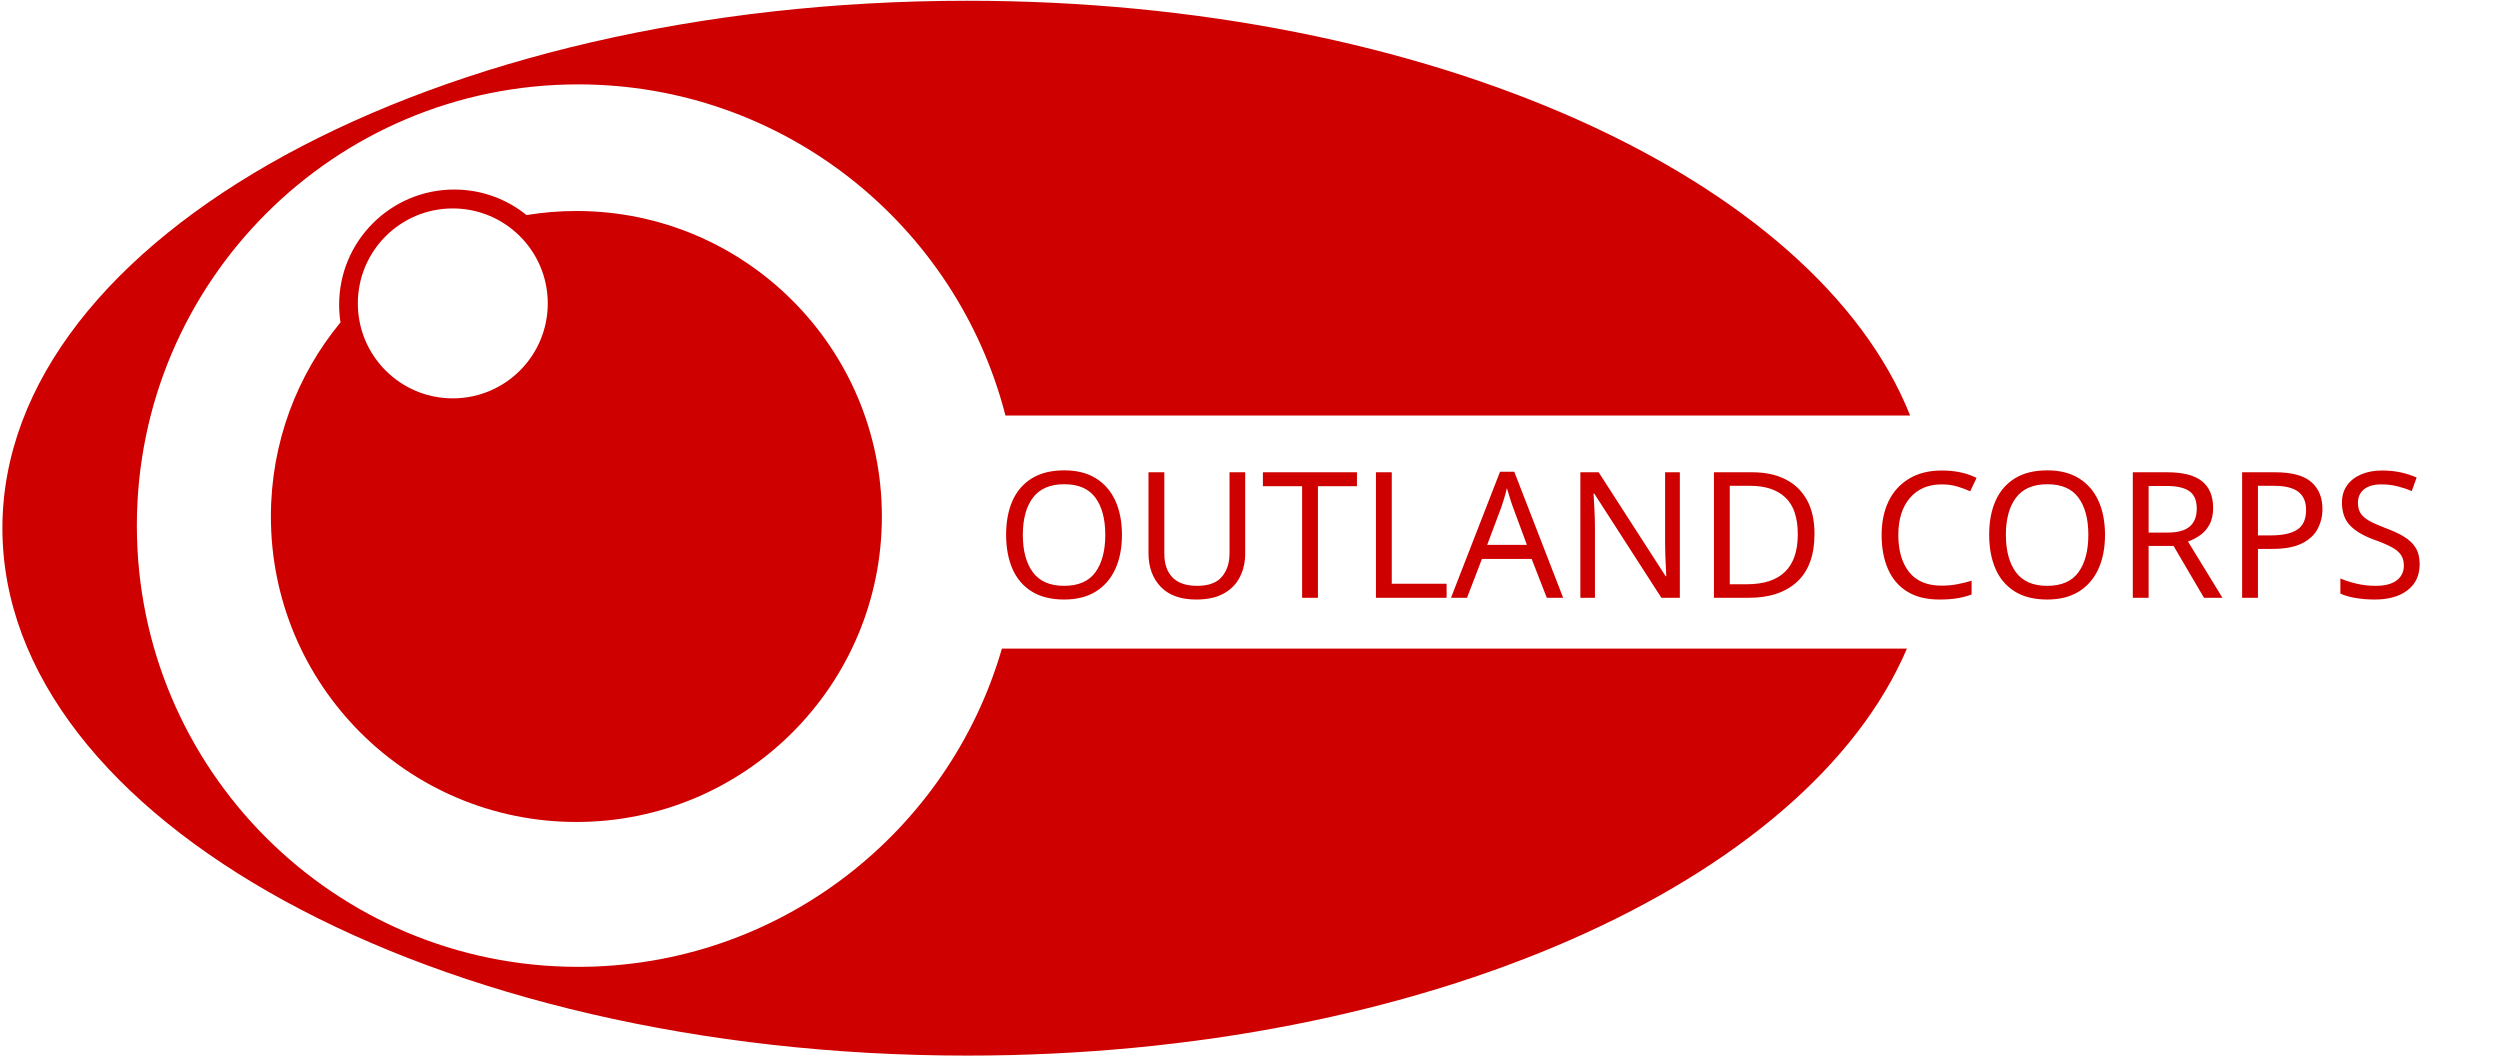
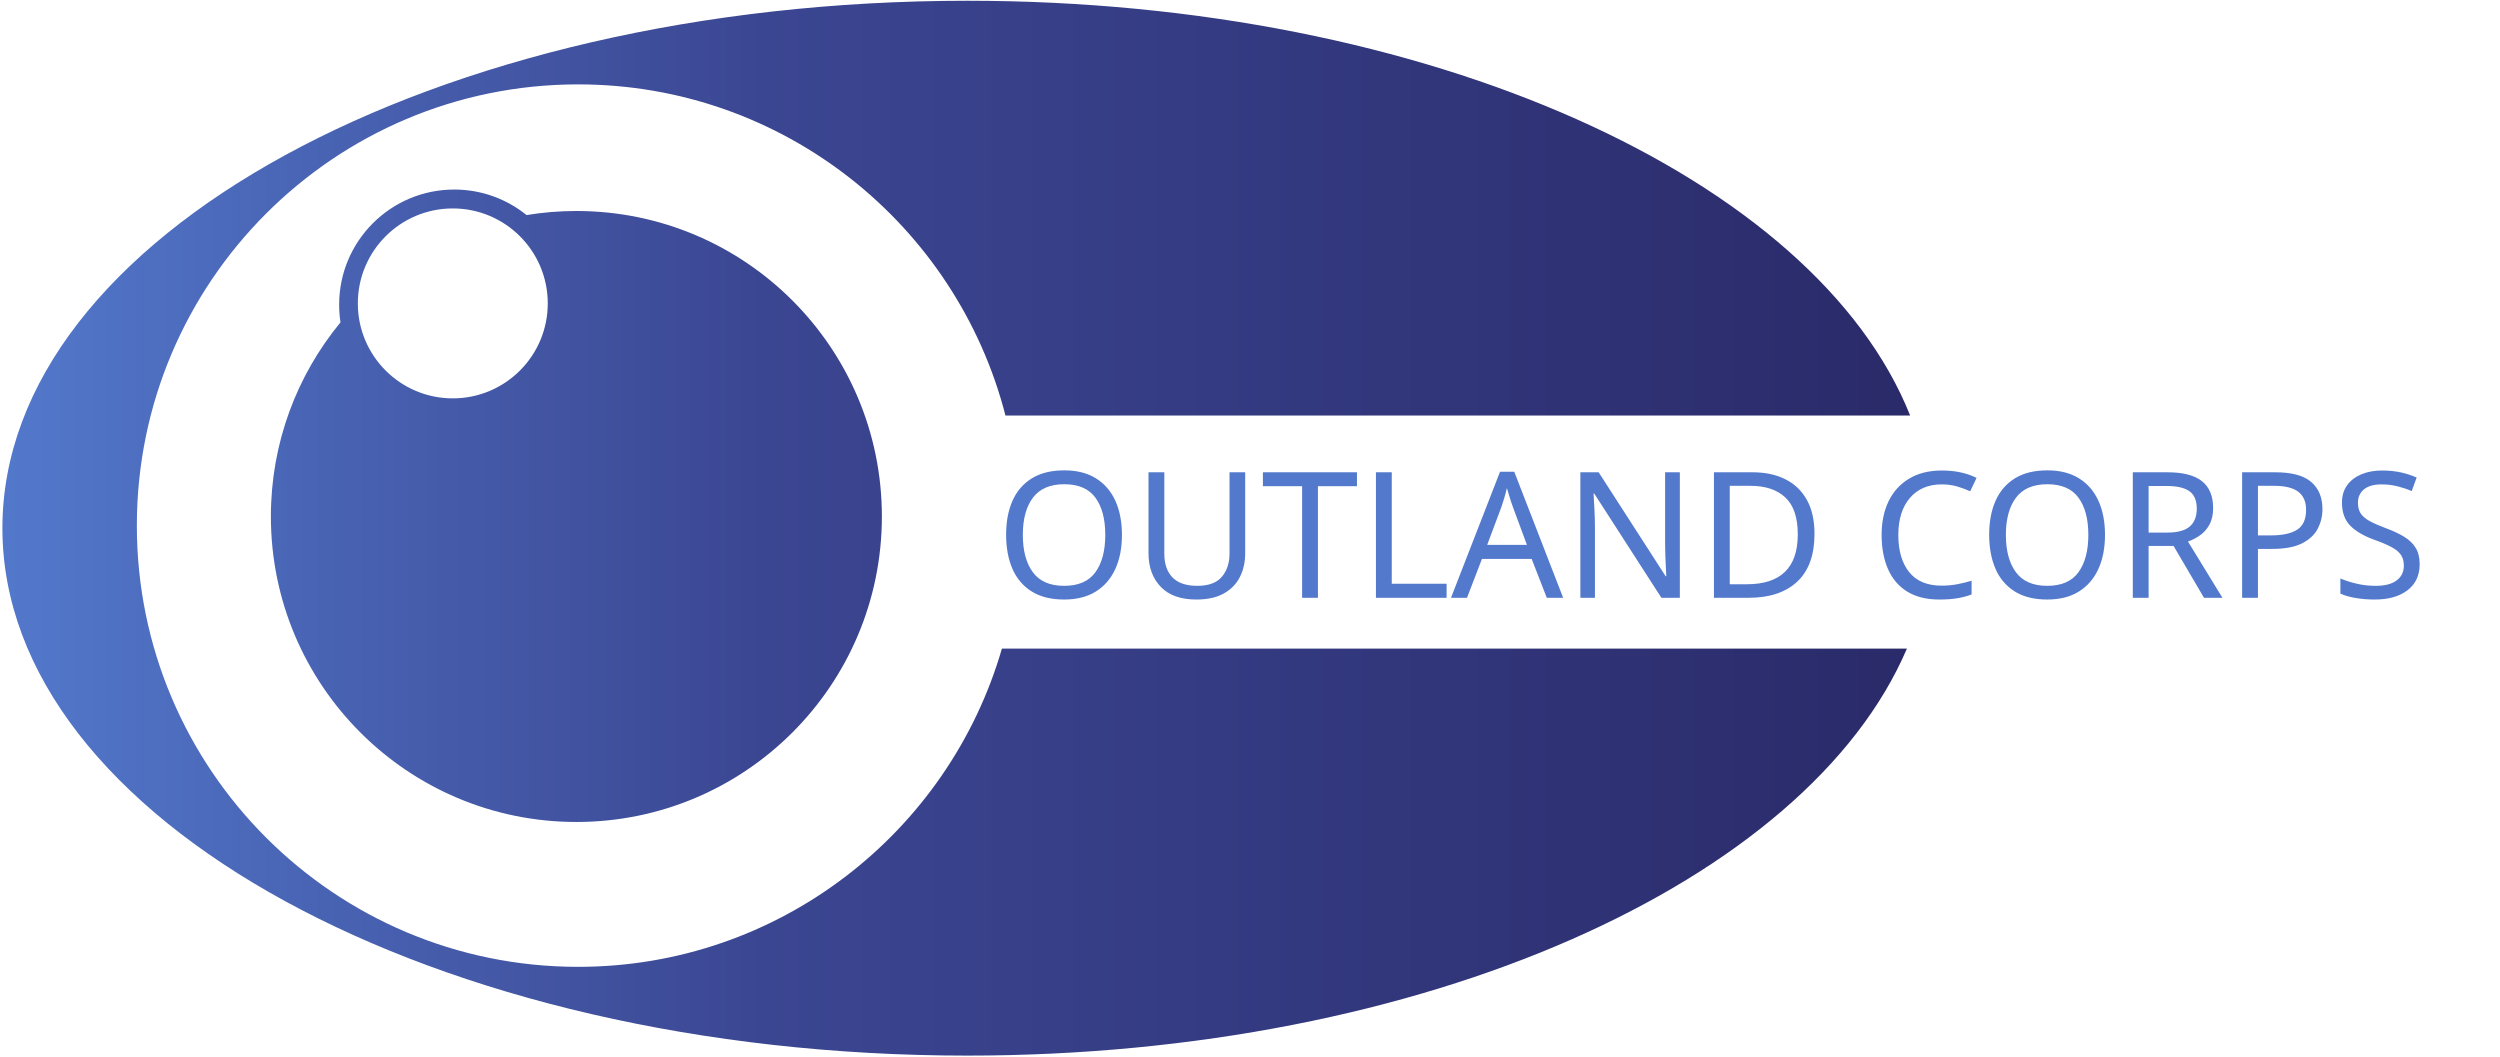
<svg xmlns="http://www.w3.org/2000/svg" version="1.1" x="0px" y="0px" width="1010px" height="427px" viewBox="0 0 1010 427" enable-background="new 0 0 1010 427" xml:space="preserve">
+   <linearGradient id="myLinearGradient1" spreadMethod="pad">
+     <stop offset="0%" stop-color="#5379CC" stop-opacity="1" />
+     <stop offset="40%" stop-color="#3B4692" stop-opacity="1" />
+     <stop offset="100%" stop-color="#2A2A69 " stop-opacity="1" />
+   </linearGradient>
+   <linearGradient id="myLinearGradient2" spreadMethod="pad">
+     <stop offset="100%" stop-color="#5379CC" stop-opacity="1" />
+     <stop offset="40%" stop-color="#3B4692" stop-opacity="1" />
+     <stop offset="0%" stop-color="#2A2A69 " stop-opacity="1" />
+   </linearGradient>
  <g id="Shape_1_1_" enable-background="new    ">
    <g id="Shape_1">
      <g>
-         <path fill-rule="evenodd" clip-rule="evenodd" fill="#CF0000" d="M233.544,390.603c-98.448,0-178.256-79.808-178.256-178.256     S135.096,34.091,233.544,34.091c83.098,0,152.915,56.861,172.666,133.798h365.493C733.577,72.068,577.516,0.306,390.79,0.306     C175.499,0.306,0.971,95.704,0.971,213.384c0,117.681,174.528,213.079,389.819,213.079c184.665,0,339.335-70.188,379.604-164.422     H404.771C383.255,336.306,314.744,390.603,233.544,390.603z M232.858,332.078c68.161,0,123.418-55.256,123.418-123.418     c0-68.161-55.257-123.417-123.418-123.417c-6.857,0-13.581,0.568-20.133,1.644c-7.983-6.445-18.135-10.312-29.194-10.312     c-25.691,0-46.518,20.826-46.518,46.517c0,2.429,0.188,4.813,0.546,7.142c-17.568,21.322-28.12,48.642-28.12,78.426     C109.44,276.822,164.696,332.078,232.858,332.078z M182.93,84.209c21.188,0,38.365,17.178,38.365,38.366     s-17.177,38.365-38.365,38.365s-38.366-17.177-38.366-38.365S161.741,84.209,182.93,84.209z" />
+         <path fill-rule="evenodd" clip-rule="evenodd" style="fill:url(#myLinearGradient1);" d="M233.544,390.603c-98.448,0-178.256-79.808-178.256-178.256     S135.096,34.091,233.544,34.091c83.098,0,152.915,56.861,172.666,133.798h365.493C733.577,72.068,577.516,0.306,390.79,0.306     C175.499,0.306,0.971,95.704,0.971,213.384c0,117.681,174.528,213.079,389.819,213.079c184.665,0,339.335-70.188,379.604-164.422     H404.771C383.255,336.306,314.744,390.603,233.544,390.603z M232.858,332.078c68.161,0,123.418-55.256,123.418-123.418     c0-68.161-55.257-123.417-123.418-123.417c-6.857,0-13.581,0.568-20.133,1.644c-7.983-6.445-18.135-10.312-29.194-10.312     c-25.691,0-46.518,20.826-46.518,46.517c0,2.429,0.188,4.813,0.546,7.142c-17.568,21.322-28.12,48.642-28.12,78.426     C109.44,276.822,164.696,332.078,232.858,332.078z M182.93,84.209c21.188,0,38.365,17.178,38.365,38.366     s-17.177,38.365-38.365,38.365s-38.366-17.177-38.366-38.365S161.741,84.209,182.93,84.209z" />
      </g>
    </g>
  </g>
  <g id="OUTLAND_CORPS">
-     <text transform="matrix(1 0 0 1 402.1421 241.5059)" fill="#CF0000" font-family="'Zekton'" font-size="71.01">OUTLAND CORPS</text>
+     <text transform="matrix(1 0 0 1 402.1421 241.5059)" style="fill:url(#myLinearGradient2);" font-family="'Zekton'" font-size="71.01">OUTLAND CORPS</text>
  </g>
</svg>
